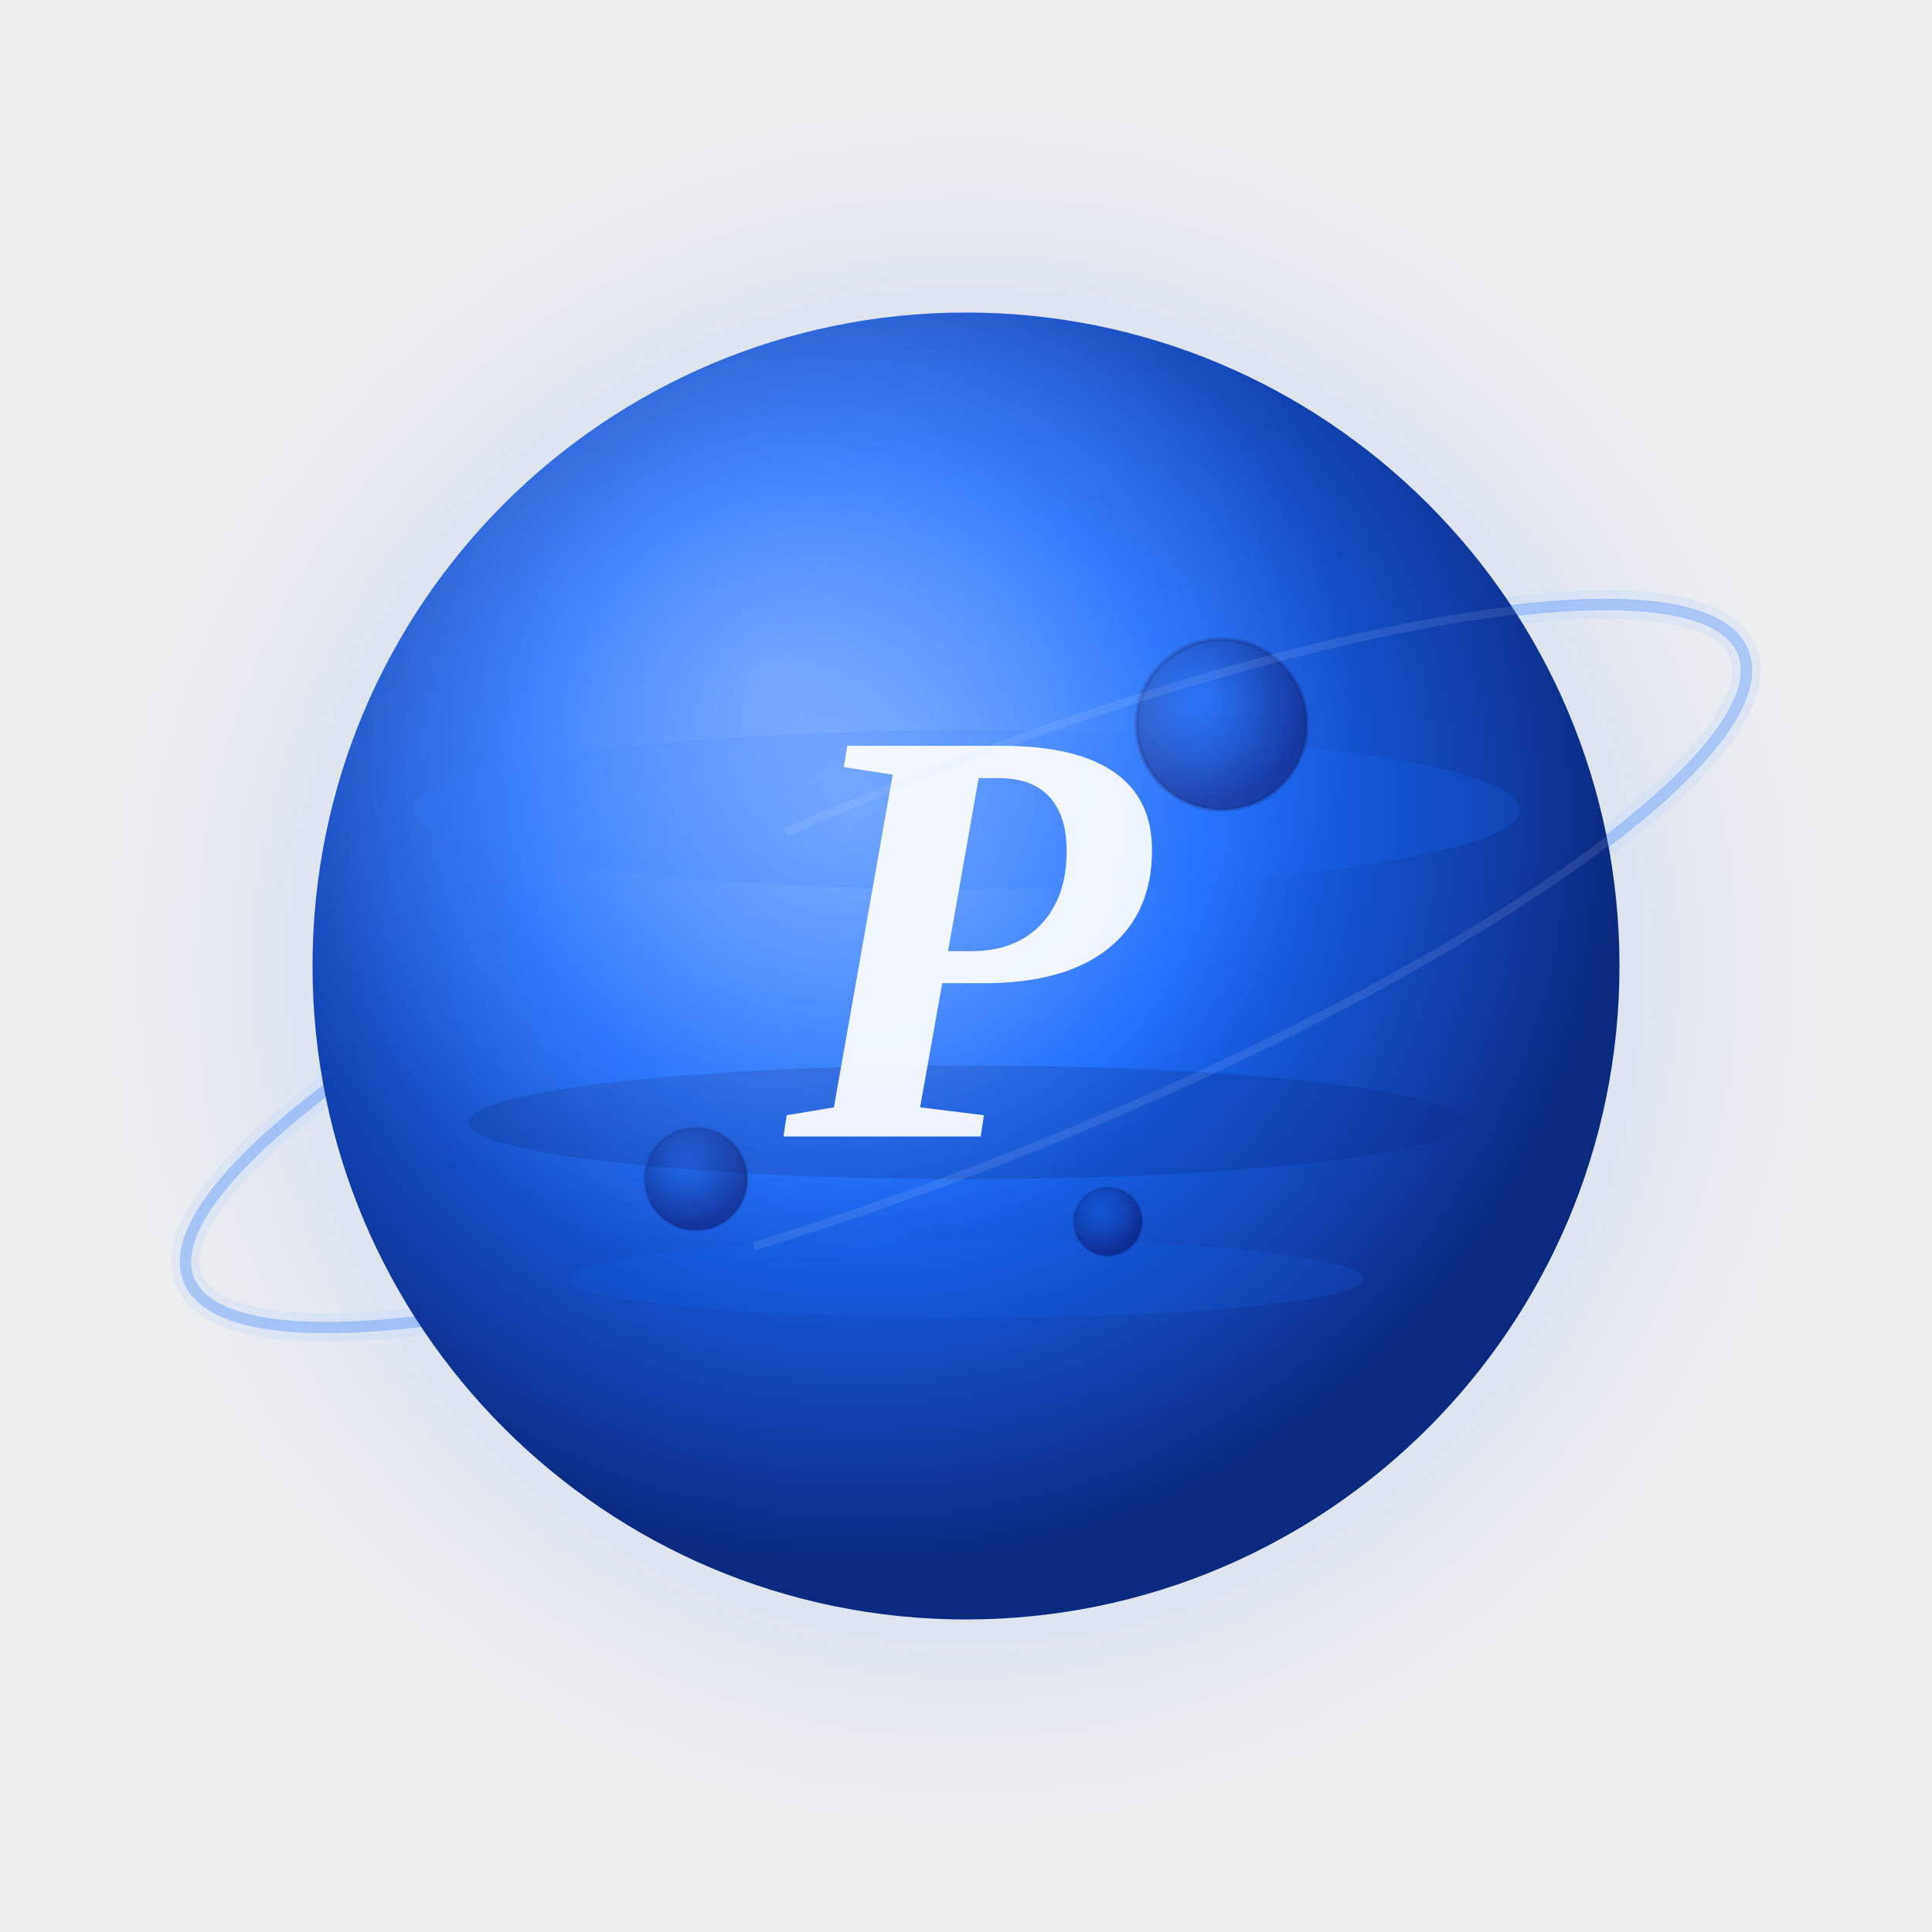
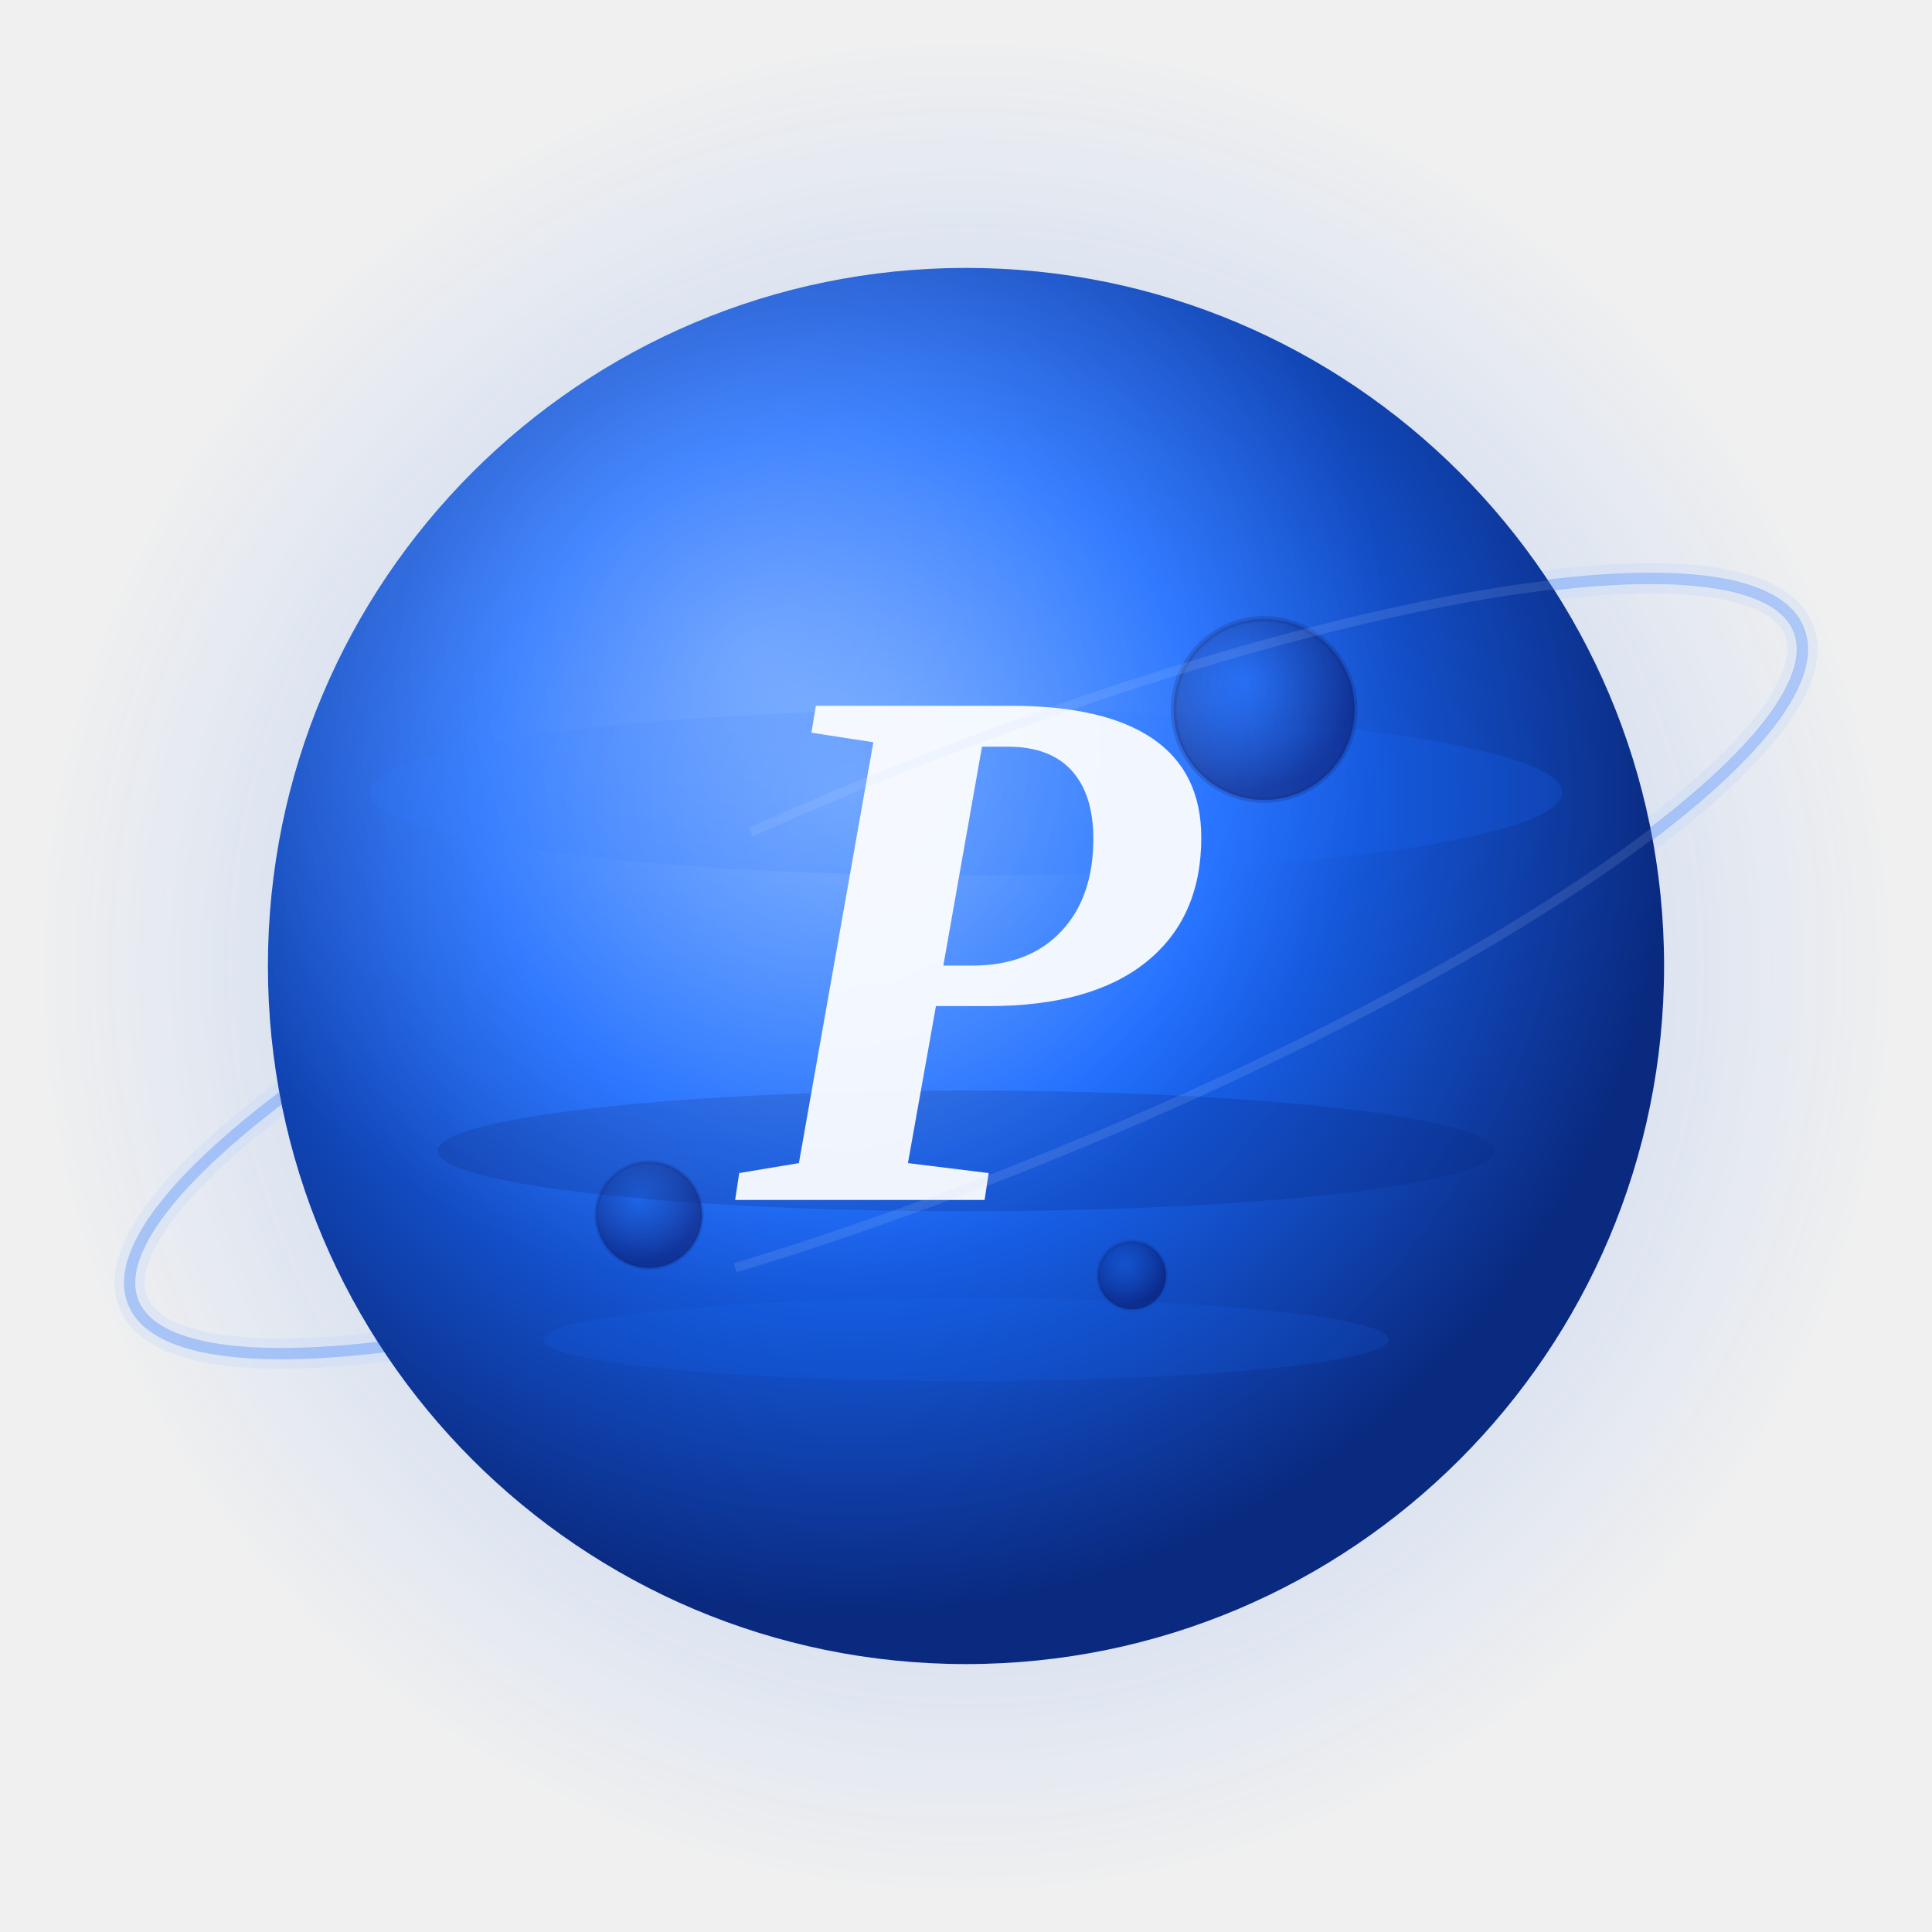
- <svg xmlns="http://www.w3.org/2000/svg" width="100%" viewBox="0 0 680 680" role="img" style="">
+ <svg xmlns="http://www.w3.org/2000/svg" width="512" height="512" viewBox="0 0 512 512" role="img">
  <defs>
    <radialGradient id="planetGrad" cx="42%" cy="38%" r="58%">
      <stop offset="0%" stop-color="#5b9bff" />
      <stop offset="45%" stop-color="#1a6bff" />
      <stop offset="100%" stop-color="#0a2a80" />
    </radialGradient>
    <radialGradient id="glowGrad" cx="50%" cy="50%" r="50%">
      <stop offset="0%" stop-color="#3d85ff" stop-opacity="0.35" />
      <stop offset="100%" stop-color="#1a6bff" stop-opacity="0" />
    </radialGradient>
    <radialGradient id="craterGrad" cx="40%" cy="35%" r="60%">
      <stop offset="0%" stop-color="#0a2a80" stop-opacity="0.0" />
      <stop offset="100%" stop-color="#061060" stop-opacity="0.55" />
    </radialGradient>
    <radialGradient id="shineGrad" cx="35%" cy="28%" r="45%">
      <stop offset="0%" stop-color="#ffffff" stop-opacity="0.28" />
      <stop offset="100%" stop-color="#ffffff" stop-opacity="0" />
    </radialGradient>
  </defs>
-   <ellipse cx="340" cy="340" rx="310" ry="310" fill="url(#glowGrad)" style="stroke:none;color:rgb(255, 255, 255);stroke-width:1px;stroke-linecap:butt;stroke-linejoin:miter;opacity:1;font-family:&quot;Anthropic Sans&quot;, -apple-system, BlinkMacSystemFont, &quot;Segoe UI&quot;, sans-serif;font-size:16px;font-weight:400;text-anchor:start;dominant-baseline:auto" />
-   <ellipse cx="340" cy="340" rx="295" ry="68" fill="none" stroke="#a8c8ff" stroke-width="10" stroke-opacity="0.18" transform="rotate(-22,340,340)" style="fill:none;stroke:rgb(168, 200, 255);color:rgb(255, 255, 255);stroke-width:10px;stroke-linecap:butt;stroke-linejoin:miter;opacity:1;font-family:&quot;Anthropic Sans&quot;, -apple-system, BlinkMacSystemFont, &quot;Segoe UI&quot;, sans-serif;font-size:16px;font-weight:400;text-anchor:start;dominant-baseline:auto" />
-   <ellipse cx="340" cy="340" rx="295" ry="68" fill="none" stroke="#1a6bff" stroke-width="4" stroke-opacity="0.28" transform="rotate(-22,340,340)" style="fill:none;stroke:rgb(26, 107, 255);color:rgb(255, 255, 255);stroke-width:4px;stroke-linecap:butt;stroke-linejoin:miter;opacity:1;font-family:&quot;Anthropic Sans&quot;, -apple-system, BlinkMacSystemFont, &quot;Segoe UI&quot;, sans-serif;font-size:16px;font-weight:400;text-anchor:start;dominant-baseline:auto" />
-   <circle cx="340" cy="340" r="230" fill="url(#planetGrad)" style="stroke:none;color:rgb(255, 255, 255);stroke-width:1px;stroke-linecap:butt;stroke-linejoin:miter;opacity:1;font-family:&quot;Anthropic Sans&quot;, -apple-system, BlinkMacSystemFont, &quot;Segoe UI&quot;, sans-serif;font-size:16px;font-weight:400;text-anchor:start;dominant-baseline:auto" />
-   <ellipse cx="340" cy="285" rx="195" ry="28" fill="#1a6bff" fill-opacity="0.22" style="fill:rgb(26, 107, 255);stroke:none;color:rgb(255, 255, 255);stroke-width:1px;stroke-linecap:butt;stroke-linejoin:miter;opacity:1;font-family:&quot;Anthropic Sans&quot;, -apple-system, BlinkMacSystemFont, &quot;Segoe UI&quot;, sans-serif;font-size:16px;font-weight:400;text-anchor:start;dominant-baseline:auto" />
-   <ellipse cx="340" cy="395" rx="175" ry="20" fill="#0a2a80" fill-opacity="0.25" style="fill:rgb(10, 42, 128);stroke:none;color:rgb(255, 255, 255);stroke-width:1px;stroke-linecap:butt;stroke-linejoin:miter;opacity:1;font-family:&quot;Anthropic Sans&quot;, -apple-system, BlinkMacSystemFont, &quot;Segoe UI&quot;, sans-serif;font-size:16px;font-weight:400;text-anchor:start;dominant-baseline:auto" />
-   <ellipse cx="340" cy="450" rx="140" ry="14" fill="#1a6bff" fill-opacity="0.15" style="fill:rgb(26, 107, 255);stroke:none;color:rgb(255, 255, 255);stroke-width:1px;stroke-linecap:butt;stroke-linejoin:miter;opacity:1;font-family:&quot;Anthropic Sans&quot;, -apple-system, BlinkMacSystemFont, &quot;Segoe UI&quot;, sans-serif;font-size:16px;font-weight:400;text-anchor:start;dominant-baseline:auto" />
-   <circle cx="430" cy="255" r="30" fill="url(#craterGrad)" stroke="#0a2a80" stroke-width="1.5" stroke-opacity="0.3" style="stroke:rgb(10, 42, 128);color:rgb(255, 255, 255);stroke-width:1.5px;stroke-linecap:butt;stroke-linejoin:miter;opacity:1;font-family:&quot;Anthropic Sans&quot;, -apple-system, BlinkMacSystemFont, &quot;Segoe UI&quot;, sans-serif;font-size:16px;font-weight:400;text-anchor:start;dominant-baseline:auto" />
-   <circle cx="245" cy="415" r="18" fill="url(#craterGrad)" stroke="#0a2a80" stroke-width="1" stroke-opacity="0.25" style="stroke:rgb(10, 42, 128);color:rgb(255, 255, 255);stroke-width:1px;stroke-linecap:butt;stroke-linejoin:miter;opacity:1;font-family:&quot;Anthropic Sans&quot;, -apple-system, BlinkMacSystemFont, &quot;Segoe UI&quot;, sans-serif;font-size:16px;font-weight:400;text-anchor:start;dominant-baseline:auto" />
-   <circle cx="390" cy="430" r="12" fill="url(#craterGrad)" stroke="#0a2a80" stroke-width="1" stroke-opacity="0.2" style="stroke:rgb(10, 42, 128);color:rgb(255, 255, 255);stroke-width:1px;stroke-linecap:butt;stroke-linejoin:miter;opacity:1;font-family:&quot;Anthropic Sans&quot;, -apple-system, BlinkMacSystemFont, &quot;Segoe UI&quot;, sans-serif;font-size:16px;font-weight:400;text-anchor:start;dominant-baseline:auto" />
-   <circle cx="340" cy="340" r="230" fill="url(#shineGrad)" style="stroke:none;color:rgb(255, 255, 255);stroke-width:1px;stroke-linecap:butt;stroke-linejoin:miter;opacity:1;font-family:&quot;Anthropic Sans&quot;, -apple-system, BlinkMacSystemFont, &quot;Segoe UI&quot;, sans-serif;font-size:16px;font-weight:400;text-anchor:start;dominant-baseline:auto" />
-   <text x="340" y="400" text-anchor="middle" font-family="Georgia, 'Times New Roman', serif" font-size="210" font-weight="700" font-style="italic" fill="#ffffff" fill-opacity="0.92" letter-spacing="-4" style="fill:rgb(255, 255, 255);stroke:none;color:rgb(255, 255, 255);stroke-width:1px;stroke-linecap:butt;stroke-linejoin:miter;opacity:1;font-family:Georgia, &quot;Times New Roman&quot;, serif;font-size:210px;font-weight:700;font-style:italic;text-anchor:middle;dominant-baseline:auto">P</text>
-   <ellipse cx="340" cy="340" rx="295" ry="68" fill="none" stroke="#c8deff" stroke-width="3" stroke-opacity="0.12" transform="rotate(-22,340,340)" stroke-dasharray="420 480" style="fill:none;stroke:rgb(200, 222, 255);color:rgb(255, 255, 255);stroke-width:3px;stroke-dasharray:420px, 480px;stroke-linecap:butt;stroke-linejoin:miter;opacity:1;font-family:&quot;Anthropic Sans&quot;, -apple-system, BlinkMacSystemFont, &quot;Segoe UI&quot;, sans-serif;font-size:16px;font-weight:400;text-anchor:start;dominant-baseline:auto" />
+   <ellipse cx="256" cy="256" rx="245" ry="245" fill="url(#glowGrad)" />
+   <ellipse cx="256" cy="256" rx="238" ry="55" fill="none" stroke="#a8c8ff" stroke-width="8" stroke-opacity="0.18" transform="rotate(-22,256,256)" />
+   <ellipse cx="256" cy="256" rx="238" ry="55" fill="none" stroke="#1a6bff" stroke-width="3" stroke-opacity="0.28" transform="rotate(-22,256,256)" />
+   <circle cx="256" cy="256" r="185" fill="url(#planetGrad)" />
+   <ellipse cx="256" cy="210" rx="158" ry="22" fill="#1a6bff" fill-opacity="0.22" />
+   <ellipse cx="256" cy="305" rx="140" ry="16" fill="#0a2a80" fill-opacity="0.25" />
+   <ellipse cx="256" cy="355" rx="112" ry="11" fill="#1a6bff" fill-opacity="0.15" />
+   <circle cx="335" cy="188" r="24" fill="url(#craterGrad)" stroke="#0a2a80" stroke-width="1.5" stroke-opacity="0.3" />
+   <circle cx="172" cy="322" r="14" fill="url(#craterGrad)" stroke="#0a2a80" stroke-width="1" stroke-opacity="0.25" />
+   <circle cx="300" cy="338" r="9" fill="url(#craterGrad)" stroke="#0a2a80" stroke-width="1" stroke-opacity="0.2" />
+   <circle cx="256" cy="256" r="185" fill="url(#shineGrad)" />
+   <text x="256" y="318" text-anchor="middle" font-family="Georgia, 'Times New Roman', serif" font-size="200" font-weight="700" font-style="italic" fill="#ffffff" fill-opacity="0.93" letter-spacing="-4">P</text>
+   <ellipse cx="256" cy="256" rx="238" ry="55" fill="none" stroke="#c8deff" stroke-width="2.5" stroke-opacity="0.13" transform="rotate(-22,256,256)" stroke-dasharray="340 380" />
</svg>
